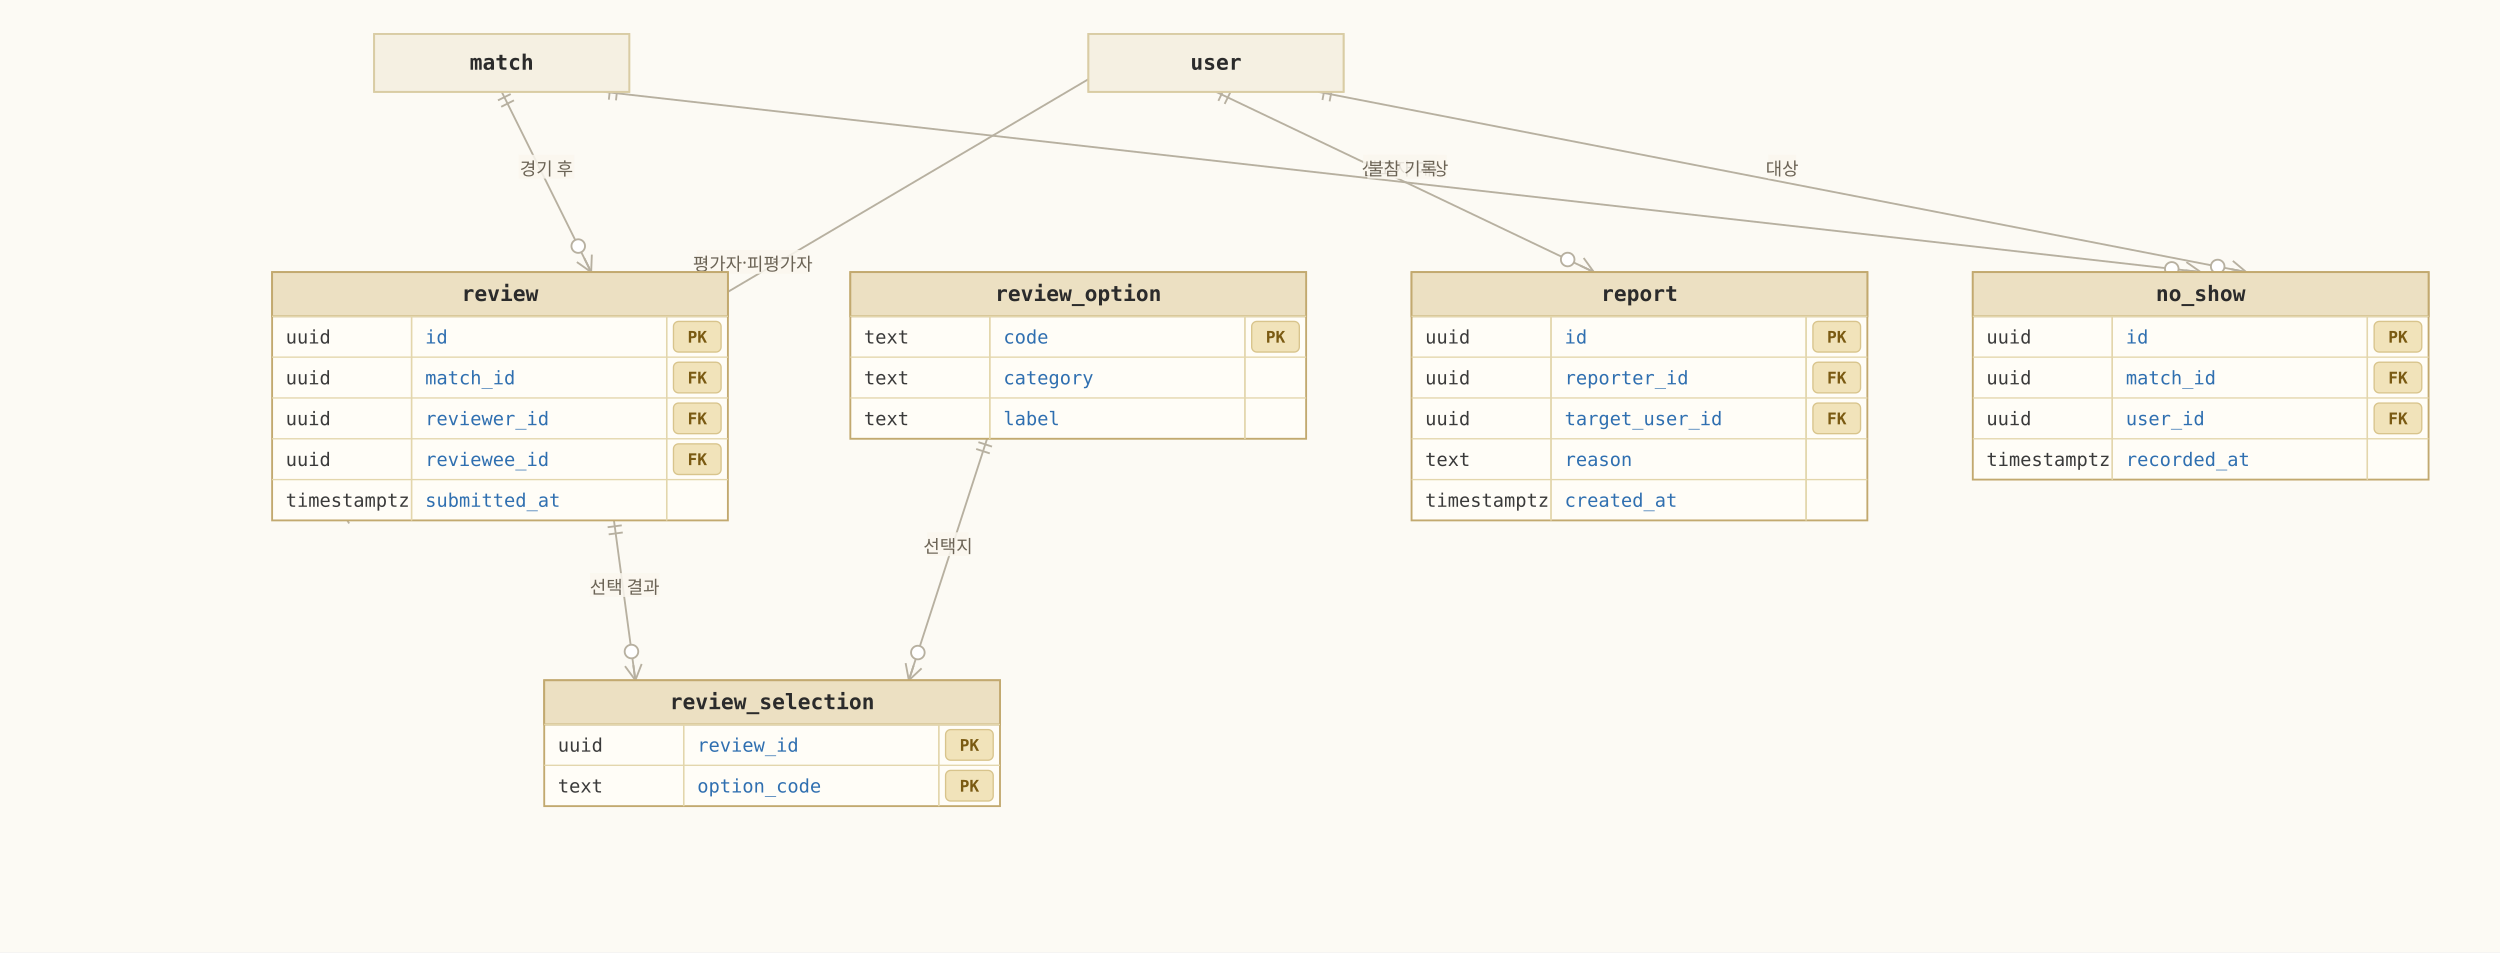
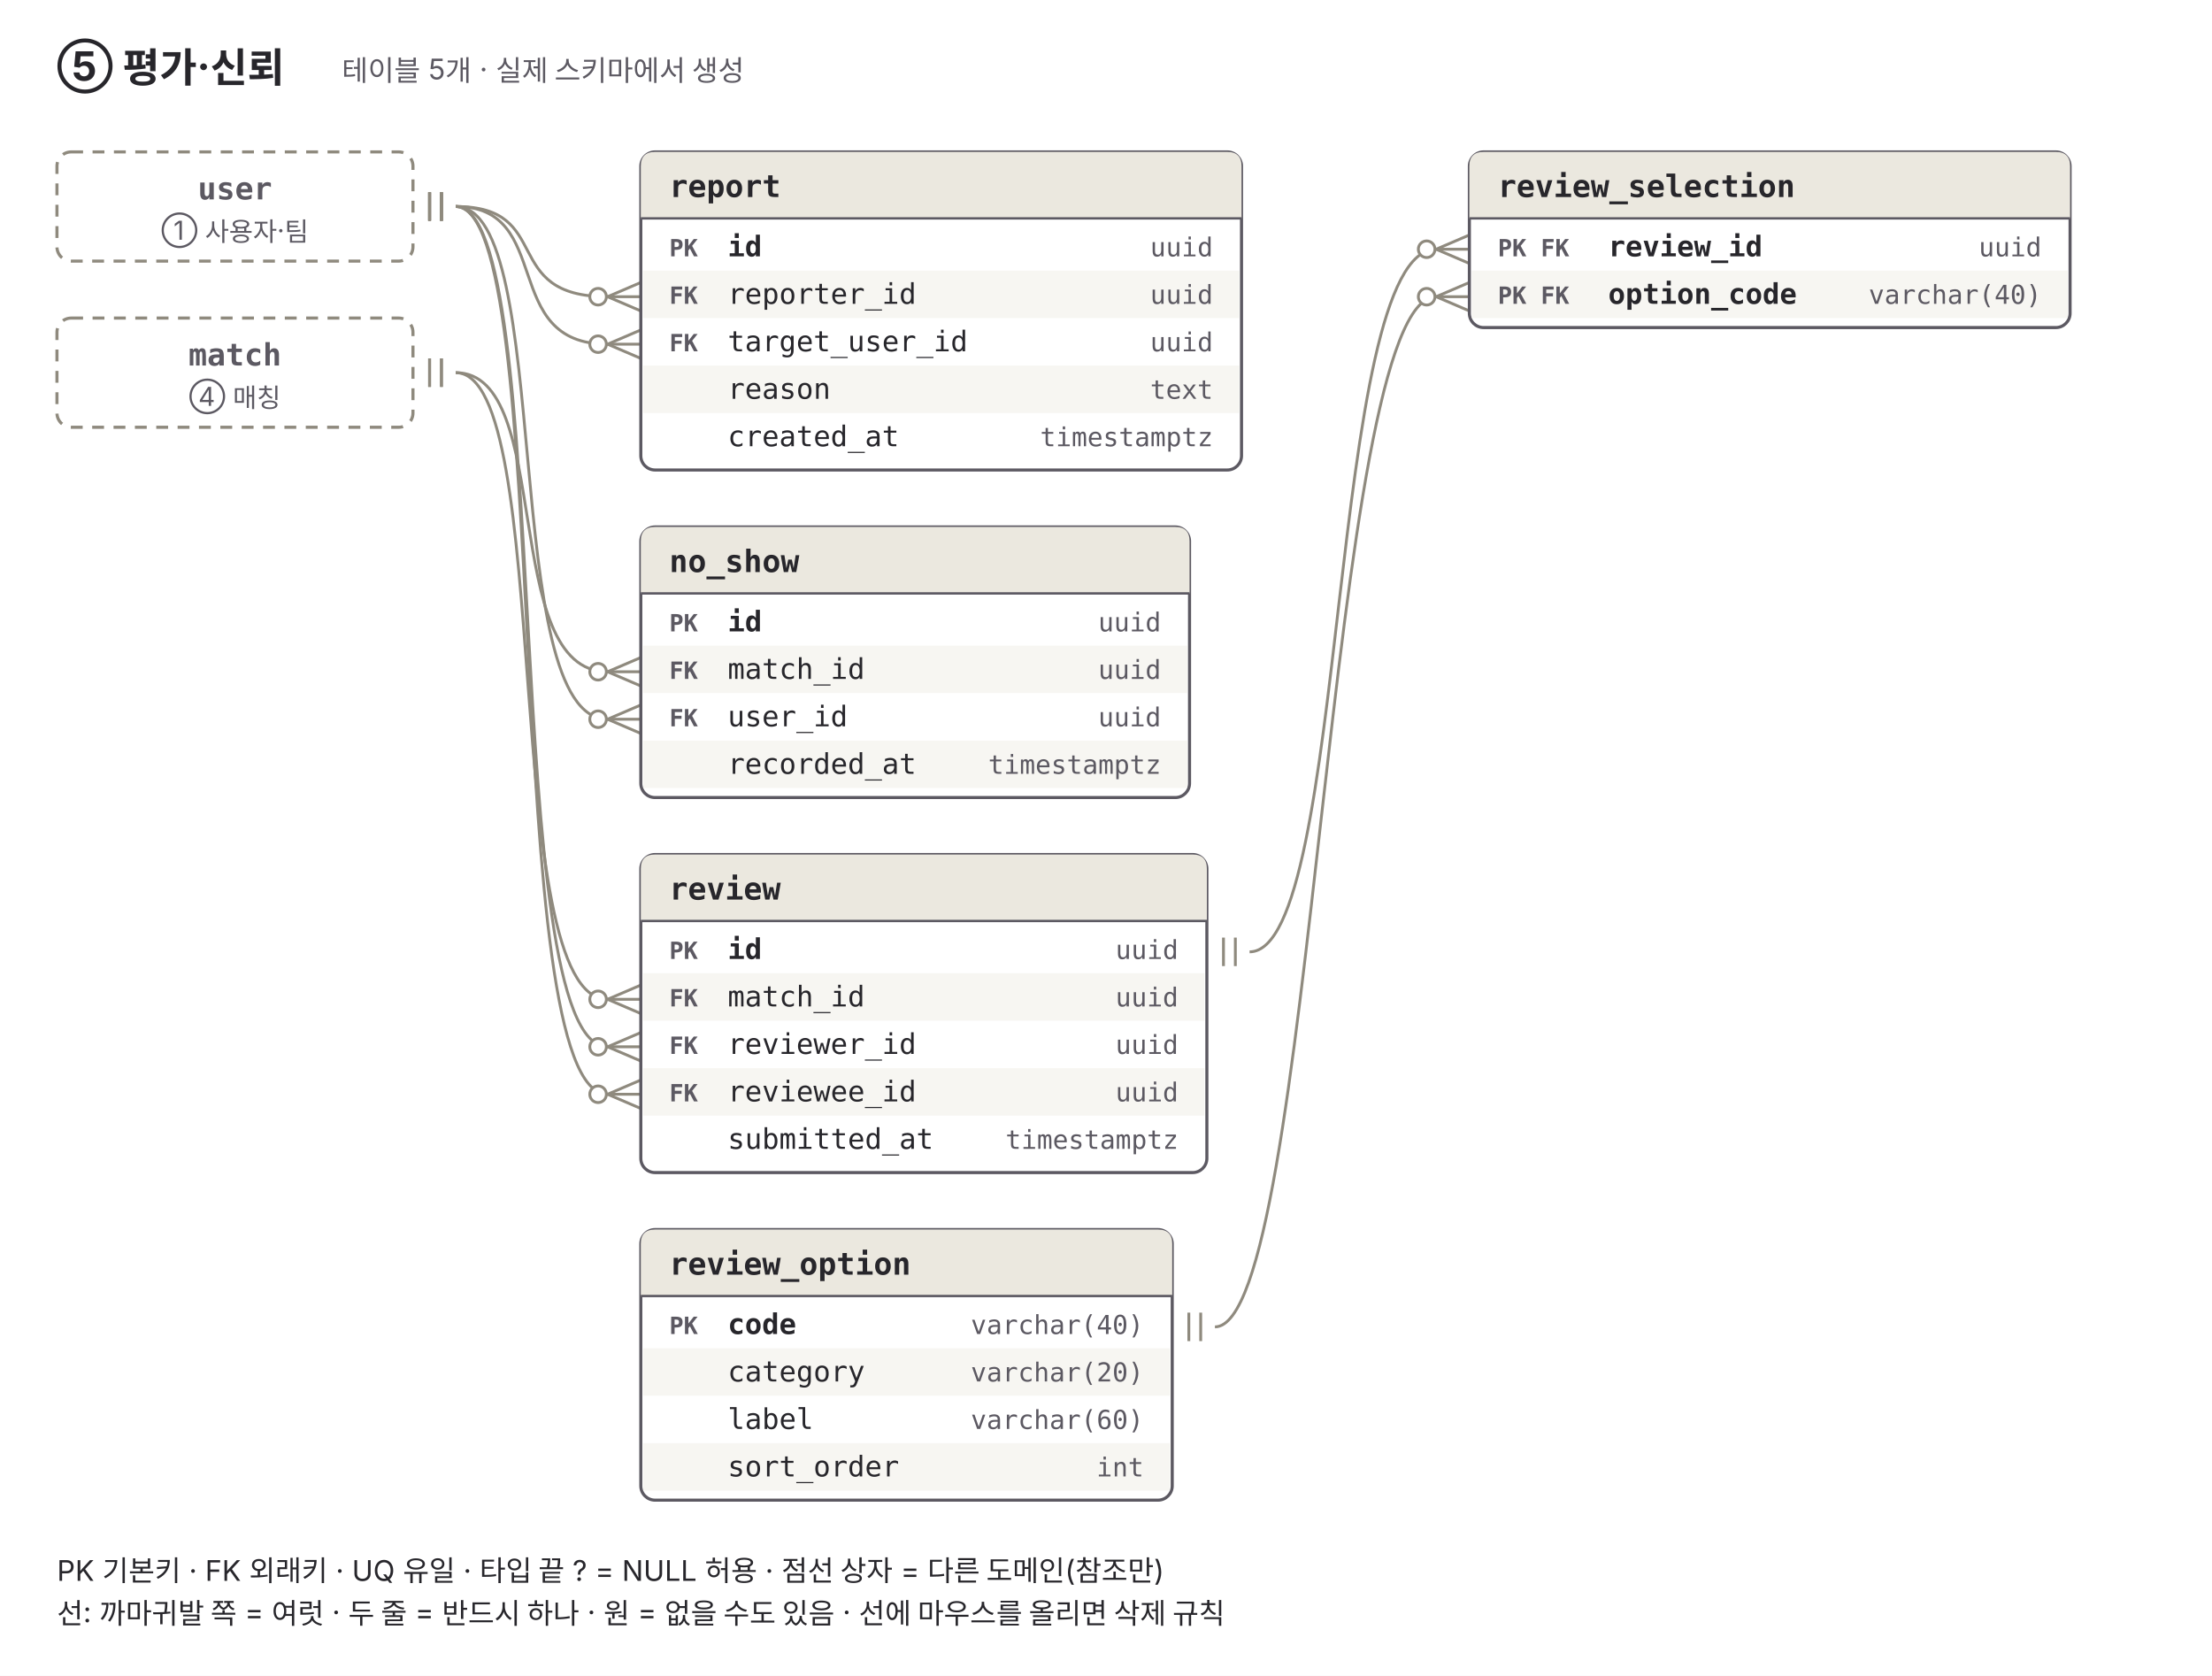
- <svg xmlns="http://www.w3.org/2000/svg" viewBox="0 0 1470 560" width="1470" height="560" font-family="'Malgun Gothic','Apple SD Gothic Neo','Noto Sans KR','Pretendard',sans-serif">
-   <rect x="0" y="0" width="1470" height="560" fill="#fcfaf4" />
-   <path d="M 295.0 54.0 Q 321.3 107.0 347.6 160.0" fill="none" stroke="#b7b0a0" stroke-width="1.1" />
-   <line x1="347.6" y1="160.0" x2="348.0" y2="149.7" stroke="#b7b0a0" stroke-width="1.1" />
-   <line x1="347.6" y1="160.0" x2="343.6" y2="151.9" stroke="#b7b0a0" stroke-width="1.1" />
-   <line x1="347.6" y1="160.0" x2="339.2" y2="154.1" stroke="#b7b0a0" stroke-width="1.1" />
-   <circle cx="340.0" cy="144.7" r="4" fill="white" stroke="#b7b0a0" stroke-width="1.1" />
-   <line x1="300.3" y1="55.3" x2="292.8" y2="59.0" stroke="#b7b0a0" stroke-width="1.1" />
-   <line x1="302.2" y1="59.0" x2="294.7" y2="62.8" stroke="#b7b0a0" stroke-width="1.1" />
-   <rect x="304.9" y="91.0" width="32.8" height="14" fill="#faf7ee" opacity="0.85" />
-   <text x="321.3" y="103.0" text-anchor="middle" font-family="'Malgun Gothic','Apple SD Gothic Neo','Noto Sans KR','Pretendard',sans-serif" font-size="10.5" fill="#6b6355">경기 후</text>
-   <path d="M 200.2 306.0 Q 442.6 163.0 685.0 20.0" fill="none" stroke="#b7b0a0" stroke-width="1.1" />
-   <line x1="685.0" y1="20.0" x2="674.7" y2="20.3" stroke="#b7b0a0" stroke-width="1.1" />
-   <line x1="685.0" y1="20.0" x2="677.2" y2="24.6" stroke="#b7b0a0" stroke-width="1.1" />
-   <line x1="685.0" y1="20.0" x2="679.8" y2="28.8" stroke="#b7b0a0" stroke-width="1.1" />
-   <circle cx="670.3" cy="28.7" r="4" fill="white" stroke="#b7b0a0" stroke-width="1.1" />
-   <line x1="201.1" y1="300.6" x2="205.3" y2="307.8" stroke="#b7b0a0" stroke-width="1.1" />
-   <line x1="204.7" y1="298.5" x2="209.0" y2="305.7" stroke="#b7b0a0" stroke-width="1.1" />
-   <rect x="409.8" y="147.0" width="65.6" height="14" fill="#faf7ee" opacity="0.85" />
-   <text x="442.6" y="159.0" text-anchor="middle" font-family="'Malgun Gothic','Apple SD Gothic Neo','Noto Sans KR','Pretendard',sans-serif" font-size="10.5" fill="#6b6355">평가자·피평가자</text>
-   <path d="M 361.0 306.0 Q 367.3 353.0 373.6 400.0" fill="none" stroke="#b7b0a0" stroke-width="1.1" />
-   <line x1="373.6" y1="400.0" x2="377.3" y2="390.4" stroke="#b7b0a0" stroke-width="1.1" />
-   <line x1="373.6" y1="400.0" x2="372.4" y2="391.1" stroke="#b7b0a0" stroke-width="1.1" />
-   <line x1="373.6" y1="400.0" x2="367.5" y2="391.7" stroke="#b7b0a0" stroke-width="1.1" />
-   <circle cx="371.3" cy="383.1" r="4" fill="white" stroke="#b7b0a0" stroke-width="1.1" />
-   <line x1="365.6" y1="308.9" x2="357.3" y2="310.0" stroke="#b7b0a0" stroke-width="1.1" />
-   <line x1="366.2" y1="313.1" x2="357.9" y2="314.2" stroke="#b7b0a0" stroke-width="1.1" />
-   <rect x="346.8" y="337.0" width="41.0" height="14" fill="#faf7ee" opacity="0.85" />
-   <text x="367.3" y="349.0" text-anchor="middle" font-family="'Malgun Gothic','Apple SD Gothic Neo','Noto Sans KR','Pretendard',sans-serif" font-size="10.5" fill="#6b6355">선택 결과</text>
-   <path d="M 580.4 258.0 Q 557.4 329.0 534.4 400.0" fill="none" stroke="#b7b0a0" stroke-width="1.1" />
-   <line x1="534.4" y1="400.0" x2="541.9" y2="393.0" stroke="#b7b0a0" stroke-width="1.1" />
-   <line x1="534.4" y1="400.0" x2="537.2" y2="391.4" stroke="#b7b0a0" stroke-width="1.1" />
-   <line x1="534.4" y1="400.0" x2="532.5" y2="389.9" stroke="#b7b0a0" stroke-width="1.1" />
-   <circle cx="539.7" cy="383.7" r="4" fill="white" stroke="#b7b0a0" stroke-width="1.1" />
-   <line x1="583.3" y1="262.6" x2="575.3" y2="260.0" stroke="#b7b0a0" stroke-width="1.1" />
-   <line x1="582.0" y1="266.6" x2="574.0" y2="264.0" stroke="#b7b0a0" stroke-width="1.1" />
-   <rect x="545.1" y="313.0" width="24.6" height="14" fill="#faf7ee" opacity="0.85" />
-   <text x="557.4" y="325.0" text-anchor="middle" font-family="'Malgun Gothic','Apple SD Gothic Neo','Noto Sans KR','Pretendard',sans-serif" font-size="10.5" fill="#6b6355">선택지</text>
-   <path d="M 715.0 54.0 Q 826.1 107.0 937.2 160.0" fill="none" stroke="#b7b0a0" stroke-width="1.1" />
-   <line x1="937.2" y1="160.0" x2="931.2" y2="151.7" stroke="#b7b0a0" stroke-width="1.1" />
-   <line x1="937.2" y1="160.0" x2="929.1" y2="156.1" stroke="#b7b0a0" stroke-width="1.1" />
-   <line x1="937.2" y1="160.0" x2="926.9" y2="160.6" stroke="#b7b0a0" stroke-width="1.1" />
-   <circle cx="921.8" cy="152.6" r="4" fill="white" stroke="#b7b0a0" stroke-width="1.1" />
-   <line x1="720.0" y1="51.7" x2="716.4" y2="59.3" stroke="#b7b0a0" stroke-width="1.1" />
-   <line x1="723.8" y1="53.5" x2="720.1" y2="61.1" stroke="#b7b0a0" stroke-width="1.1" />
-   <rect x="801.5" y="91.0" width="49.2" height="14" fill="#faf7ee" opacity="0.85" />
-   <text x="826.1" y="103.0" text-anchor="middle" font-family="'Malgun Gothic','Apple SD Gothic Neo','Noto Sans KR','Pretendard',sans-serif" font-size="10.5" fill="#6b6355">신고자·대상</text>
-   <path d="M 355.0 54.0 Q 824.5 107.0 1294.0 160.0" fill="none" stroke="#b7b0a0" stroke-width="1.1" />
-   <line x1="1294.0" y1="160.0" x2="1285.6" y2="154.1" stroke="#b7b0a0" stroke-width="1.1" />
-   <line x1="1294.0" y1="160.0" x2="1285.1" y2="159.0" stroke="#b7b0a0" stroke-width="1.1" />
-   <line x1="1294.0" y1="160.0" x2="1284.5" y2="163.9" stroke="#b7b0a0" stroke-width="1.1" />
-   <circle cx="1277.0" cy="158.1" r="4" fill="white" stroke="#b7b0a0" stroke-width="1.1" />
-   <line x1="358.9" y1="50.2" x2="358.0" y2="58.6" stroke="#b7b0a0" stroke-width="1.1" />
-   <line x1="363.1" y1="50.7" x2="362.2" y2="59.0" stroke="#b7b0a0" stroke-width="1.1" />
-   <rect x="804.0" y="91.0" width="41.0" height="14" fill="#faf7ee" opacity="0.85" />
-   <text x="824.5" y="103.0" text-anchor="middle" font-family="'Malgun Gothic','Apple SD Gothic Neo','Noto Sans KR','Pretendard',sans-serif" font-size="10.5" fill="#6b6355">불참 기록</text>
-   <path d="M 775.0 54.0 Q 1047.9 107.0 1320.8 160.0" fill="none" stroke="#b7b0a0" stroke-width="1.1" />
-   <line x1="1320.8" y1="160.0" x2="1312.9" y2="153.4" stroke="#b7b0a0" stroke-width="1.1" />
-   <line x1="1320.8" y1="160.0" x2="1312.0" y2="158.3" stroke="#b7b0a0" stroke-width="1.1" />
-   <line x1="1320.8" y1="160.0" x2="1311.0" y2="163.1" stroke="#b7b0a0" stroke-width="1.1" />
-   <circle cx="1304.0" cy="156.7" r="4" fill="white" stroke="#b7b0a0" stroke-width="1.1" />
-   <line x1="779.2" y1="50.5" x2="777.6" y2="58.8" stroke="#b7b0a0" stroke-width="1.1" />
-   <line x1="783.4" y1="51.3" x2="781.8" y2="59.6" stroke="#b7b0a0" stroke-width="1.1" />
-   <rect x="1039.7" y="91.0" width="16.4" height="14" fill="#faf7ee" opacity="0.85" />
-   <text x="1047.9" y="103.0" text-anchor="middle" font-family="'Malgun Gothic','Apple SD Gothic Neo','Noto Sans KR','Pretendard',sans-serif" font-size="10.5" fill="#6b6355">대상</text>
+ <svg xmlns="http://www.w3.org/2000/svg" viewBox="0 0 932 706" width="932" height="706" role="img" aria-label="⑤ 평가·신뢰 도메인 ERD — 테이블 5개">
+   <rect x="0" y="0" width="932" height="706" fill="#ffffff" />
+   <text x="24" y="34" font-family="-apple-system,BlinkMacSystemFont,'Segoe UI','Apple SD Gothic Neo','Malgun Gothic','Noto Sans KR',sans-serif" font-size="17" font-weight="700" fill="#27262b">⑤ 평가·신뢰</text>
+   <text x="144" y="34" font-family="-apple-system,BlinkMacSystemFont,'Segoe UI','Apple SD Gothic Neo','Malgun Gothic','Noto Sans KR',sans-serif" font-size="12" fill="#5c5962">테이블 5개 · 실제 스키마에서 생성</text>
  <g>
-     <rect x="220" y="20" width="150" height="34" fill="#f5f0e2" stroke="#d9cca4" stroke-width="1.1" />
-     <rect x="220" y="20" width="150" height="34" fill="#f5f0e2" stroke="#d9cca4" stroke-width="1.1" />
-     <text x="295.0" y="41.0" text-anchor="middle" font-family="'SFMono-Regular',Consolas,monospace" font-size="12.5" font-weight="700" fill="#2b2b2b">match</text>
+     <path d="M256.0,303.0 C210.0,303.0 234.0,87.0 192.0,87.0" fill="none" stroke="transparent" stroke-width="10" />
+     <path d="M256.0,303.0 C210.0,303.0 234.0,87.0 192.0,87.0" fill="none" stroke="#8f8a7e" stroke-width="1.2" />
+     <line x1="256.0" y1="303.0" x2="270.0" y2="297.0" stroke="#8f8a7e" stroke-width="1.2" />
+     <line x1="256.0" y1="303.0" x2="270.0" y2="303.0" stroke="#8f8a7e" stroke-width="1.2" />
+     <line x1="256.0" y1="303.0" x2="270.0" y2="309.0" stroke="#8f8a7e" stroke-width="1.2" />
+     <circle cx="252.0" cy="303.0" r="3.5" fill="#ffffff" stroke="#8f8a7e" stroke-width="1.2" />
+     <line x1="181.0" y1="81.0" x2="181.0" y2="93.0" stroke="#8f8a7e" stroke-width="1.2" />
+     <line x1="186.0" y1="81.0" x2="186.0" y2="93.0" stroke="#8f8a7e" stroke-width="1.2" />
  </g>
  <g>
-     <rect x="640" y="20" width="150" height="34" fill="#f5f0e2" stroke="#d9cca4" stroke-width="1.1" />
-     <rect x="640" y="20" width="150" height="34" fill="#f5f0e2" stroke="#d9cca4" stroke-width="1.1" />
-     <text x="715.0" y="41.0" text-anchor="middle" font-family="'SFMono-Regular',Consolas,monospace" font-size="12.5" font-weight="700" fill="#2b2b2b">user</text>
+     <path d="M256.0,283.0 C210.0,283.0 234.0,157.0 192.0,157.0" fill="none" stroke="transparent" stroke-width="10" />
+     <path d="M256.0,283.0 C210.0,283.0 234.0,157.0 192.0,157.0" fill="none" stroke="#8f8a7e" stroke-width="1.2" />
+     <line x1="256.0" y1="283.0" x2="270.0" y2="277.0" stroke="#8f8a7e" stroke-width="1.2" />
+     <line x1="256.0" y1="283.0" x2="270.0" y2="283.0" stroke="#8f8a7e" stroke-width="1.2" />
+     <line x1="256.0" y1="283.0" x2="270.0" y2="289.0" stroke="#8f8a7e" stroke-width="1.2" />
+     <circle cx="252.0" cy="283.0" r="3.5" fill="#ffffff" stroke="#8f8a7e" stroke-width="1.2" />
+     <line x1="181.0" y1="151.0" x2="181.0" y2="163.0" stroke="#8f8a7e" stroke-width="1.2" />
+     <line x1="186.0" y1="151.0" x2="186.0" y2="163.0" stroke="#8f8a7e" stroke-width="1.2" />
  </g>
  <g>
-     <rect x="160" y="160" width="268" height="146" fill="#fffdf7" stroke="#c2a96f" stroke-width="1.1" />
-     <rect x="160" y="160" width="268" height="26" fill="#ece0c2" stroke="#c2a96f" stroke-width="1.1" />
-     <text x="294.0" y="177.0" text-anchor="middle" font-family="'SFMono-Regular',Consolas,monospace" font-size="12.5" font-weight="700" fill="#2b2b2b">review</text>
-     <line x1="160" y1="186" x2="428" y2="186" stroke="#e3d6ac" stroke-width="0.8" />
-     <line x1="242" y1="186" x2="242" y2="210" stroke="#e3d6ac" stroke-width="0.8" />
-     <line x1="392" y1="186" x2="392" y2="210" stroke="#e3d6ac" stroke-width="0.8" />
-     <text x="168" y="202.0" font-family="'SFMono-Regular',Consolas,monospace" font-size="11" fill="#3a3a3a">uuid</text>
-     <text x="250" y="202.0" font-family="'SFMono-Regular',Consolas,monospace" font-size="11" fill="#2f6fb0">id</text>
-     <rect x="396" y="189" width="28" height="18" rx="3" fill="#f1e3ba" stroke="#d8c48c" stroke-width="0.8" />
-     <text x="410.0" y="201.5" text-anchor="middle" font-family="'SFMono-Regular',Consolas,monospace" font-size="9.5" font-weight="700" fill="#7a5a12">PK</text>
-     <line x1="160" y1="210" x2="428" y2="210" stroke="#e3d6ac" stroke-width="0.8" />
-     <line x1="242" y1="210" x2="242" y2="234" stroke="#e3d6ac" stroke-width="0.8" />
-     <line x1="392" y1="210" x2="392" y2="234" stroke="#e3d6ac" stroke-width="0.8" />
-     <text x="168" y="226.0" font-family="'SFMono-Regular',Consolas,monospace" font-size="11" fill="#3a3a3a">uuid</text>
-     <text x="250" y="226.0" font-family="'SFMono-Regular',Consolas,monospace" font-size="11" fill="#2f6fb0">match_id</text>
-     <rect x="396" y="213" width="28" height="18" rx="3" fill="#f1e3ba" stroke="#d8c48c" stroke-width="0.8" />
-     <text x="410.0" y="225.5" text-anchor="middle" font-family="'SFMono-Regular',Consolas,monospace" font-size="9.5" font-weight="700" fill="#7a5a12">FK</text>
-     <line x1="160" y1="234" x2="428" y2="234" stroke="#e3d6ac" stroke-width="0.8" />
-     <line x1="242" y1="234" x2="242" y2="258" stroke="#e3d6ac" stroke-width="0.8" />
-     <line x1="392" y1="234" x2="392" y2="258" stroke="#e3d6ac" stroke-width="0.8" />
-     <text x="168" y="250.0" font-family="'SFMono-Regular',Consolas,monospace" font-size="11" fill="#3a3a3a">uuid</text>
-     <text x="250" y="250.0" font-family="'SFMono-Regular',Consolas,monospace" font-size="11" fill="#2f6fb0">reviewer_id</text>
-     <rect x="396" y="237" width="28" height="18" rx="3" fill="#f1e3ba" stroke="#d8c48c" stroke-width="0.8" />
-     <text x="410.0" y="249.5" text-anchor="middle" font-family="'SFMono-Regular',Consolas,monospace" font-size="9.5" font-weight="700" fill="#7a5a12">FK</text>
-     <line x1="160" y1="258" x2="428" y2="258" stroke="#e3d6ac" stroke-width="0.8" />
-     <line x1="242" y1="258" x2="242" y2="282" stroke="#e3d6ac" stroke-width="0.8" />
-     <line x1="392" y1="258" x2="392" y2="282" stroke="#e3d6ac" stroke-width="0.8" />
-     <text x="168" y="274.0" font-family="'SFMono-Regular',Consolas,monospace" font-size="11" fill="#3a3a3a">uuid</text>
-     <text x="250" y="274.0" font-family="'SFMono-Regular',Consolas,monospace" font-size="11" fill="#2f6fb0">reviewee_id</text>
-     <rect x="396" y="261" width="28" height="18" rx="3" fill="#f1e3ba" stroke="#d8c48c" stroke-width="0.8" />
-     <text x="410.0" y="273.5" text-anchor="middle" font-family="'SFMono-Regular',Consolas,monospace" font-size="9.5" font-weight="700" fill="#7a5a12">FK</text>
-     <line x1="160" y1="282" x2="428" y2="282" stroke="#e3d6ac" stroke-width="0.8" />
-     <line x1="242" y1="282" x2="242" y2="306" stroke="#e3d6ac" stroke-width="0.8" />
-     <line x1="392" y1="282" x2="392" y2="306" stroke="#e3d6ac" stroke-width="0.8" />
-     <text x="168" y="298.0" font-family="'SFMono-Regular',Consolas,monospace" font-size="11" fill="#3a3a3a">timestamptz</text>
-     <text x="250" y="298.0" font-family="'SFMono-Regular',Consolas,monospace" font-size="11" fill="#2f6fb0">submitted_at</text>
-     <line x1="242" y1="186" x2="242" y2="306" stroke="#e3d6ac" stroke-width="0.8" />
-     <line x1="392" y1="186" x2="392" y2="306" stroke="#e3d6ac" stroke-width="0.8" />
+     <path d="M256.0,145.0 C210.0,145.0 234.0,87.0 192.0,87.0" fill="none" stroke="transparent" stroke-width="10" />
+     <path d="M256.0,145.0 C210.0,145.0 234.0,87.0 192.0,87.0" fill="none" stroke="#8f8a7e" stroke-width="1.2" />
+     <line x1="256.0" y1="145.0" x2="270.0" y2="139.0" stroke="#8f8a7e" stroke-width="1.2" />
+     <line x1="256.0" y1="145.0" x2="270.0" y2="145.0" stroke="#8f8a7e" stroke-width="1.2" />
+     <line x1="256.0" y1="145.0" x2="270.0" y2="151.0" stroke="#8f8a7e" stroke-width="1.2" />
+     <circle cx="252.0" cy="145.0" r="3.5" fill="#ffffff" stroke="#8f8a7e" stroke-width="1.2" />
+     <line x1="181.0" y1="81.0" x2="181.0" y2="93.0" stroke="#8f8a7e" stroke-width="1.2" />
+     <line x1="186.0" y1="81.0" x2="186.0" y2="93.0" stroke="#8f8a7e" stroke-width="1.2" />
  </g>
  <g>
-     <rect x="500" y="160" width="268" height="98" fill="#fffdf7" stroke="#c2a96f" stroke-width="1.1" />
-     <rect x="500" y="160" width="268" height="26" fill="#ece0c2" stroke="#c2a96f" stroke-width="1.1" />
-     <text x="634.0" y="177.0" text-anchor="middle" font-family="'SFMono-Regular',Consolas,monospace" font-size="12.5" font-weight="700" fill="#2b2b2b">review_option</text>
-     <line x1="500" y1="186" x2="768" y2="186" stroke="#e3d6ac" stroke-width="0.8" />
-     <line x1="582" y1="186" x2="582" y2="210" stroke="#e3d6ac" stroke-width="0.8" />
-     <line x1="732" y1="186" x2="732" y2="210" stroke="#e3d6ac" stroke-width="0.8" />
-     <text x="508" y="202.0" font-family="'SFMono-Regular',Consolas,monospace" font-size="11" fill="#3a3a3a">text</text>
-     <text x="590" y="202.0" font-family="'SFMono-Regular',Consolas,monospace" font-size="11" fill="#2f6fb0">code</text>
-     <rect x="736" y="189" width="28" height="18" rx="3" fill="#f1e3ba" stroke="#d8c48c" stroke-width="0.8" />
-     <text x="750.0" y="201.5" text-anchor="middle" font-family="'SFMono-Regular',Consolas,monospace" font-size="9.5" font-weight="700" fill="#7a5a12">PK</text>
-     <line x1="500" y1="210" x2="768" y2="210" stroke="#e3d6ac" stroke-width="0.8" />
-     <line x1="582" y1="210" x2="582" y2="234" stroke="#e3d6ac" stroke-width="0.8" />
-     <line x1="732" y1="210" x2="732" y2="234" stroke="#e3d6ac" stroke-width="0.8" />
-     <text x="508" y="226.0" font-family="'SFMono-Regular',Consolas,monospace" font-size="11" fill="#3a3a3a">text</text>
-     <text x="590" y="226.0" font-family="'SFMono-Regular',Consolas,monospace" font-size="11" fill="#2f6fb0">category</text>
-     <line x1="500" y1="234" x2="768" y2="234" stroke="#e3d6ac" stroke-width="0.8" />
-     <line x1="582" y1="234" x2="582" y2="258" stroke="#e3d6ac" stroke-width="0.8" />
-     <line x1="732" y1="234" x2="732" y2="258" stroke="#e3d6ac" stroke-width="0.8" />
-     <text x="508" y="250.0" font-family="'SFMono-Regular',Consolas,monospace" font-size="11" fill="#3a3a3a">text</text>
-     <text x="590" y="250.0" font-family="'SFMono-Regular',Consolas,monospace" font-size="11" fill="#2f6fb0">label</text>
-     <line x1="582" y1="186" x2="582" y2="258" stroke="#e3d6ac" stroke-width="0.8" />
-     <line x1="732" y1="186" x2="732" y2="258" stroke="#e3d6ac" stroke-width="0.8" />
+     <path d="M256.0,125.0 C210.0,125.0 234.0,87.0 192.0,87.0" fill="none" stroke="transparent" stroke-width="10" />
+     <path d="M256.0,125.0 C210.0,125.0 234.0,87.0 192.0,87.0" fill="none" stroke="#8f8a7e" stroke-width="1.2" />
+     <line x1="256.0" y1="125.0" x2="270.0" y2="119.0" stroke="#8f8a7e" stroke-width="1.2" />
+     <line x1="256.0" y1="125.0" x2="270.0" y2="125.0" stroke="#8f8a7e" stroke-width="1.2" />
+     <line x1="256.0" y1="125.0" x2="270.0" y2="131.0" stroke="#8f8a7e" stroke-width="1.2" />
+     <circle cx="252.0" cy="125.0" r="3.5" fill="#ffffff" stroke="#8f8a7e" stroke-width="1.2" />
+     <line x1="181.0" y1="81.0" x2="181.0" y2="93.0" stroke="#8f8a7e" stroke-width="1.2" />
+     <line x1="186.0" y1="81.0" x2="186.0" y2="93.0" stroke="#8f8a7e" stroke-width="1.2" />
  </g>
  <g>
-     <rect x="830" y="160" width="268" height="146" fill="#fffdf7" stroke="#c2a96f" stroke-width="1.1" />
-     <rect x="830" y="160" width="268" height="26" fill="#ece0c2" stroke="#c2a96f" stroke-width="1.1" />
-     <text x="964.0" y="177.0" text-anchor="middle" font-family="'SFMono-Regular',Consolas,monospace" font-size="12.5" font-weight="700" fill="#2b2b2b">report</text>
-     <line x1="830" y1="186" x2="1098" y2="186" stroke="#e3d6ac" stroke-width="0.8" />
-     <line x1="912" y1="186" x2="912" y2="210" stroke="#e3d6ac" stroke-width="0.8" />
-     <line x1="1062" y1="186" x2="1062" y2="210" stroke="#e3d6ac" stroke-width="0.8" />
-     <text x="838" y="202.0" font-family="'SFMono-Regular',Consolas,monospace" font-size="11" fill="#3a3a3a">uuid</text>
-     <text x="920" y="202.0" font-family="'SFMono-Regular',Consolas,monospace" font-size="11" fill="#2f6fb0">id</text>
-     <rect x="1066" y="189" width="28" height="18" rx="3" fill="#f1e3ba" stroke="#d8c48c" stroke-width="0.8" />
-     <text x="1080.0" y="201.5" text-anchor="middle" font-family="'SFMono-Regular',Consolas,monospace" font-size="9.5" font-weight="700" fill="#7a5a12">PK</text>
-     <line x1="830" y1="210" x2="1098" y2="210" stroke="#e3d6ac" stroke-width="0.8" />
-     <line x1="912" y1="210" x2="912" y2="234" stroke="#e3d6ac" stroke-width="0.8" />
-     <line x1="1062" y1="210" x2="1062" y2="234" stroke="#e3d6ac" stroke-width="0.8" />
-     <text x="838" y="226.0" font-family="'SFMono-Regular',Consolas,monospace" font-size="11" fill="#3a3a3a">uuid</text>
-     <text x="920" y="226.0" font-family="'SFMono-Regular',Consolas,monospace" font-size="11" fill="#2f6fb0">reporter_id</text>
-     <rect x="1066" y="213" width="28" height="18" rx="3" fill="#f1e3ba" stroke="#d8c48c" stroke-width="0.8" />
-     <text x="1080.0" y="225.5" text-anchor="middle" font-family="'SFMono-Regular',Consolas,monospace" font-size="9.5" font-weight="700" fill="#7a5a12">FK</text>
-     <line x1="830" y1="234" x2="1098" y2="234" stroke="#e3d6ac" stroke-width="0.8" />
-     <line x1="912" y1="234" x2="912" y2="258" stroke="#e3d6ac" stroke-width="0.8" />
-     <line x1="1062" y1="234" x2="1062" y2="258" stroke="#e3d6ac" stroke-width="0.8" />
-     <text x="838" y="250.0" font-family="'SFMono-Regular',Consolas,monospace" font-size="11" fill="#3a3a3a">uuid</text>
-     <text x="920" y="250.0" font-family="'SFMono-Regular',Consolas,monospace" font-size="11" fill="#2f6fb0">target_user_id</text>
-     <rect x="1066" y="237" width="28" height="18" rx="3" fill="#f1e3ba" stroke="#d8c48c" stroke-width="0.8" />
-     <text x="1080.0" y="249.5" text-anchor="middle" font-family="'SFMono-Regular',Consolas,monospace" font-size="9.5" font-weight="700" fill="#7a5a12">FK</text>
-     <line x1="830" y1="258" x2="1098" y2="258" stroke="#e3d6ac" stroke-width="0.8" />
-     <line x1="912" y1="258" x2="912" y2="282" stroke="#e3d6ac" stroke-width="0.8" />
-     <line x1="1062" y1="258" x2="1062" y2="282" stroke="#e3d6ac" stroke-width="0.8" />
-     <text x="838" y="274.0" font-family="'SFMono-Regular',Consolas,monospace" font-size="11" fill="#3a3a3a">text</text>
-     <text x="920" y="274.0" font-family="'SFMono-Regular',Consolas,monospace" font-size="11" fill="#2f6fb0">reason</text>
-     <line x1="830" y1="282" x2="1098" y2="282" stroke="#e3d6ac" stroke-width="0.8" />
-     <line x1="912" y1="282" x2="912" y2="306" stroke="#e3d6ac" stroke-width="0.8" />
-     <line x1="1062" y1="282" x2="1062" y2="306" stroke="#e3d6ac" stroke-width="0.8" />
-     <text x="838" y="298.0" font-family="'SFMono-Regular',Consolas,monospace" font-size="11" fill="#3a3a3a">timestamptz</text>
-     <text x="920" y="298.0" font-family="'SFMono-Regular',Consolas,monospace" font-size="11" fill="#2f6fb0">created_at</text>
-     <line x1="912" y1="186" x2="912" y2="306" stroke="#e3d6ac" stroke-width="0.8" />
-     <line x1="1062" y1="186" x2="1062" y2="306" stroke="#e3d6ac" stroke-width="0.8" />
+     <path d="M256.0,461.0 C210.0,461.0 234.0,87.0 192.0,87.0" fill="none" stroke="transparent" stroke-width="10" />
+     <path d="M256.0,461.0 C210.0,461.0 234.0,87.0 192.0,87.0" fill="none" stroke="#8f8a7e" stroke-width="1.2" />
+     <line x1="256.0" y1="461.0" x2="270.0" y2="455.0" stroke="#8f8a7e" stroke-width="1.2" />
+     <line x1="256.0" y1="461.0" x2="270.0" y2="461.0" stroke="#8f8a7e" stroke-width="1.2" />
+     <line x1="256.0" y1="461.0" x2="270.0" y2="467.0" stroke="#8f8a7e" stroke-width="1.2" />
+     <circle cx="252.0" cy="461.0" r="3.5" fill="#ffffff" stroke="#8f8a7e" stroke-width="1.2" />
+     <line x1="181.0" y1="81.0" x2="181.0" y2="93.0" stroke="#8f8a7e" stroke-width="1.2" />
+     <line x1="186.0" y1="81.0" x2="186.0" y2="93.0" stroke="#8f8a7e" stroke-width="1.2" />
  </g>
  <g>
-     <rect x="1160" y="160" width="268" height="122" fill="#fffdf7" stroke="#c2a96f" stroke-width="1.1" />
-     <rect x="1160" y="160" width="268" height="26" fill="#ece0c2" stroke="#c2a96f" stroke-width="1.1" />
-     <text x="1294.0" y="177.0" text-anchor="middle" font-family="'SFMono-Regular',Consolas,monospace" font-size="12.5" font-weight="700" fill="#2b2b2b">no_show</text>
-     <line x1="1160" y1="186" x2="1428" y2="186" stroke="#e3d6ac" stroke-width="0.8" />
-     <line x1="1242" y1="186" x2="1242" y2="210" stroke="#e3d6ac" stroke-width="0.8" />
-     <line x1="1392" y1="186" x2="1392" y2="210" stroke="#e3d6ac" stroke-width="0.8" />
-     <text x="1168" y="202.0" font-family="'SFMono-Regular',Consolas,monospace" font-size="11" fill="#3a3a3a">uuid</text>
-     <text x="1250" y="202.0" font-family="'SFMono-Regular',Consolas,monospace" font-size="11" fill="#2f6fb0">id</text>
-     <rect x="1396" y="189" width="28" height="18" rx="3" fill="#f1e3ba" stroke="#d8c48c" stroke-width="0.8" />
-     <text x="1410.0" y="201.5" text-anchor="middle" font-family="'SFMono-Regular',Consolas,monospace" font-size="9.5" font-weight="700" fill="#7a5a12">PK</text>
-     <line x1="1160" y1="210" x2="1428" y2="210" stroke="#e3d6ac" stroke-width="0.8" />
-     <line x1="1242" y1="210" x2="1242" y2="234" stroke="#e3d6ac" stroke-width="0.8" />
-     <line x1="1392" y1="210" x2="1392" y2="234" stroke="#e3d6ac" stroke-width="0.8" />
-     <text x="1168" y="226.0" font-family="'SFMono-Regular',Consolas,monospace" font-size="11" fill="#3a3a3a">uuid</text>
-     <text x="1250" y="226.0" font-family="'SFMono-Regular',Consolas,monospace" font-size="11" fill="#2f6fb0">match_id</text>
-     <rect x="1396" y="213" width="28" height="18" rx="3" fill="#f1e3ba" stroke="#d8c48c" stroke-width="0.8" />
-     <text x="1410.0" y="225.5" text-anchor="middle" font-family="'SFMono-Regular',Consolas,monospace" font-size="9.5" font-weight="700" fill="#7a5a12">FK</text>
-     <line x1="1160" y1="234" x2="1428" y2="234" stroke="#e3d6ac" stroke-width="0.8" />
-     <line x1="1242" y1="234" x2="1242" y2="258" stroke="#e3d6ac" stroke-width="0.8" />
-     <line x1="1392" y1="234" x2="1392" y2="258" stroke="#e3d6ac" stroke-width="0.8" />
-     <text x="1168" y="250.0" font-family="'SFMono-Regular',Consolas,monospace" font-size="11" fill="#3a3a3a">uuid</text>
-     <text x="1250" y="250.0" font-family="'SFMono-Regular',Consolas,monospace" font-size="11" fill="#2f6fb0">user_id</text>
-     <rect x="1396" y="237" width="28" height="18" rx="3" fill="#f1e3ba" stroke="#d8c48c" stroke-width="0.8" />
-     <text x="1410.0" y="249.5" text-anchor="middle" font-family="'SFMono-Regular',Consolas,monospace" font-size="9.5" font-weight="700" fill="#7a5a12">FK</text>
-     <line x1="1160" y1="258" x2="1428" y2="258" stroke="#e3d6ac" stroke-width="0.8" />
-     <line x1="1242" y1="258" x2="1242" y2="282" stroke="#e3d6ac" stroke-width="0.8" />
-     <line x1="1392" y1="258" x2="1392" y2="282" stroke="#e3d6ac" stroke-width="0.8" />
-     <text x="1168" y="274.0" font-family="'SFMono-Regular',Consolas,monospace" font-size="11" fill="#3a3a3a">timestamptz</text>
-     <text x="1250" y="274.0" font-family="'SFMono-Regular',Consolas,monospace" font-size="11" fill="#2f6fb0">recorded_at</text>
-     <line x1="1242" y1="186" x2="1242" y2="282" stroke="#e3d6ac" stroke-width="0.8" />
-     <line x1="1392" y1="186" x2="1392" y2="282" stroke="#e3d6ac" stroke-width="0.8" />
+     <path d="M256.0,441.0 C210.0,441.0 234.0,87.0 192.0,87.0" fill="none" stroke="transparent" stroke-width="10" />
+     <path d="M256.0,441.0 C210.0,441.0 234.0,87.0 192.0,87.0" fill="none" stroke="#8f8a7e" stroke-width="1.2" />
+     <line x1="256.0" y1="441.0" x2="270.0" y2="435.0" stroke="#8f8a7e" stroke-width="1.2" />
+     <line x1="256.0" y1="441.0" x2="270.0" y2="441.0" stroke="#8f8a7e" stroke-width="1.2" />
+     <line x1="256.0" y1="441.0" x2="270.0" y2="447.0" stroke="#8f8a7e" stroke-width="1.2" />
+     <circle cx="252.0" cy="441.0" r="3.5" fill="#ffffff" stroke="#8f8a7e" stroke-width="1.2" />
+     <line x1="181.0" y1="81.0" x2="181.0" y2="93.0" stroke="#8f8a7e" stroke-width="1.2" />
+     <line x1="186.0" y1="81.0" x2="186.0" y2="93.0" stroke="#8f8a7e" stroke-width="1.2" />
  </g>
  <g>
-     <rect x="320" y="400" width="268" height="74" fill="#fffdf7" stroke="#c2a96f" stroke-width="1.1" />
-     <rect x="320" y="400" width="268" height="26" fill="#ece0c2" stroke="#c2a96f" stroke-width="1.1" />
-     <text x="454.0" y="417.0" text-anchor="middle" font-family="'SFMono-Regular',Consolas,monospace" font-size="12.5" font-weight="700" fill="#2b2b2b">review_selection</text>
-     <line x1="320" y1="426" x2="588" y2="426" stroke="#e3d6ac" stroke-width="0.8" />
-     <line x1="402" y1="426" x2="402" y2="450" stroke="#e3d6ac" stroke-width="0.8" />
-     <line x1="552" y1="426" x2="552" y2="450" stroke="#e3d6ac" stroke-width="0.8" />
-     <text x="328" y="442.0" font-family="'SFMono-Regular',Consolas,monospace" font-size="11" fill="#3a3a3a">uuid</text>
-     <text x="410" y="442.0" font-family="'SFMono-Regular',Consolas,monospace" font-size="11" fill="#2f6fb0">review_id</text>
-     <rect x="556" y="429" width="28" height="18" rx="3" fill="#f1e3ba" stroke="#d8c48c" stroke-width="0.8" />
-     <text x="570.0" y="441.5" text-anchor="middle" font-family="'SFMono-Regular',Consolas,monospace" font-size="9.5" font-weight="700" fill="#7a5a12">PK</text>
-     <line x1="320" y1="450" x2="588" y2="450" stroke="#e3d6ac" stroke-width="0.8" />
-     <line x1="402" y1="450" x2="402" y2="474" stroke="#e3d6ac" stroke-width="0.8" />
-     <line x1="552" y1="450" x2="552" y2="474" stroke="#e3d6ac" stroke-width="0.8" />
-     <text x="328" y="466.0" font-family="'SFMono-Regular',Consolas,monospace" font-size="11" fill="#3a3a3a">text</text>
-     <text x="410" y="466.0" font-family="'SFMono-Regular',Consolas,monospace" font-size="11" fill="#2f6fb0">option_code</text>
-     <rect x="556" y="453" width="28" height="18" rx="3" fill="#f1e3ba" stroke="#d8c48c" stroke-width="0.8" />
-     <text x="570.0" y="465.5" text-anchor="middle" font-family="'SFMono-Regular',Consolas,monospace" font-size="9.5" font-weight="700" fill="#7a5a12">PK</text>
-     <line x1="402" y1="426" x2="402" y2="474" stroke="#e3d6ac" stroke-width="0.8" />
-     <line x1="552" y1="426" x2="552" y2="474" stroke="#e3d6ac" stroke-width="0.8" />
+     <path d="M256.0,421.0 C210.0,421.0 234.0,157.0 192.0,157.0" fill="none" stroke="transparent" stroke-width="10" />
+     <path d="M256.0,421.0 C210.0,421.0 234.0,157.0 192.0,157.0" fill="none" stroke="#8f8a7e" stroke-width="1.2" />
+     <line x1="256.0" y1="421.0" x2="270.0" y2="415.0" stroke="#8f8a7e" stroke-width="1.2" />
+     <line x1="256.0" y1="421.0" x2="270.0" y2="421.0" stroke="#8f8a7e" stroke-width="1.2" />
+     <line x1="256.0" y1="421.0" x2="270.0" y2="427.0" stroke="#8f8a7e" stroke-width="1.2" />
+     <circle cx="252.0" cy="421.0" r="3.5" fill="#ffffff" stroke="#8f8a7e" stroke-width="1.2" />
+     <line x1="181.0" y1="151.0" x2="181.0" y2="163.0" stroke="#8f8a7e" stroke-width="1.2" />
+     <line x1="186.0" y1="151.0" x2="186.0" y2="163.0" stroke="#8f8a7e" stroke-width="1.2" />
  </g>
+   <g>
+     <path d="M605.1,105.0 C559.1,105.0 568.5,401.0 526.5,401.0" fill="none" stroke="transparent" stroke-width="10" />
+     <path d="M605.1,105.0 C559.1,105.0 568.5,401.0 526.5,401.0" fill="none" stroke="#8f8a7e" stroke-width="1.2" />
+     <line x1="605.1" y1="105.0" x2="619.1" y2="99.0" stroke="#8f8a7e" stroke-width="1.2" />
+     <line x1="605.1" y1="105.0" x2="619.1" y2="105.0" stroke="#8f8a7e" stroke-width="1.2" />
+     <line x1="605.1" y1="105.0" x2="619.1" y2="111.0" stroke="#8f8a7e" stroke-width="1.2" />
+     <circle cx="601.1" cy="105.0" r="3.5" fill="#ffffff" stroke="#8f8a7e" stroke-width="1.2" />
+     <line x1="515.5" y1="395.0" x2="515.5" y2="407.0" stroke="#8f8a7e" stroke-width="1.2" />
+     <line x1="520.5" y1="395.0" x2="520.5" y2="407.0" stroke="#8f8a7e" stroke-width="1.2" />
+   </g>
+   <g>
+     <path d="M605.1,125.0 C559.1,125.0 553.9,559.0 511.9,559.0" fill="none" stroke="transparent" stroke-width="10" />
+     <path d="M605.1,125.0 C559.1,125.0 553.9,559.0 511.9,559.0" fill="none" stroke="#8f8a7e" stroke-width="1.2" />
+     <line x1="605.1" y1="125.0" x2="619.1" y2="119.0" stroke="#8f8a7e" stroke-width="1.2" />
+     <line x1="605.1" y1="125.0" x2="619.1" y2="125.0" stroke="#8f8a7e" stroke-width="1.2" />
+     <line x1="605.1" y1="125.0" x2="619.1" y2="131.0" stroke="#8f8a7e" stroke-width="1.2" />
+     <circle cx="601.1" cy="125.0" r="3.5" fill="#ffffff" stroke="#8f8a7e" stroke-width="1.2" />
+     <line x1="500.9" y1="553.0" x2="500.9" y2="565.0" stroke="#8f8a7e" stroke-width="1.2" />
+     <line x1="505.9" y1="553.0" x2="505.9" y2="565.0" stroke="#8f8a7e" stroke-width="1.2" />
+   </g>
+   <g>
+     <rect x="270.0" y="222.0" width="231.2" height="114.0" rx="6" fill="#ffffff" stroke="#5c5962" stroke-width="1.3" />
+     <path d="M270.0,250.0 v-22 q0,-6 6,-6 h219.2 q6,0 6,6 v22z" fill="#ebe8df" />
+     <line x1="270.0" y1="250.0" x2="501.2" y2="250.0" stroke="#5c5962" stroke-width="1" />
+     <text x="282.0" y="241.0" font-family="ui-monospace,SFMono-Regular,Menlo,Consolas,'D2Coding',monospace" font-size="13" font-weight="700" fill="#27262b">no_show</text>
+     <text x="282.0" y="266.0" font-family="ui-monospace,SFMono-Regular,Menlo,Consolas,'D2Coding',monospace" font-size="10" font-weight="700" fill="#5c5962">PK</text>
+     <text x="306.6" y="266.0" font-family="ui-monospace,SFMono-Regular,Menlo,Consolas,'D2Coding',monospace" font-size="12" fill="#27262b" font-weight="600">id</text>
+     <text x="489.2" y="266.0" text-anchor="end" font-family="ui-monospace,SFMono-Regular,Menlo,Consolas,'D2Coding',monospace" font-size="11" fill="#5c5962">uuid</text>
+     <rect x="271.0" y="272.0" width="229.2" height="20" fill="#f7f6f2" />
+     <text x="282.0" y="286.0" font-family="ui-monospace,SFMono-Regular,Menlo,Consolas,'D2Coding',monospace" font-size="10" font-weight="700" fill="#5c5962">FK</text>
+     <text x="306.6" y="286.0" font-family="ui-monospace,SFMono-Regular,Menlo,Consolas,'D2Coding',monospace" font-size="12" fill="#27262b">match_id</text>
+     <text x="489.2" y="286.0" text-anchor="end" font-family="ui-monospace,SFMono-Regular,Menlo,Consolas,'D2Coding',monospace" font-size="11" fill="#5c5962">uuid</text>
+     <text x="282.0" y="306.0" font-family="ui-monospace,SFMono-Regular,Menlo,Consolas,'D2Coding',monospace" font-size="10" font-weight="700" fill="#5c5962">FK</text>
+     <text x="306.6" y="306.0" font-family="ui-monospace,SFMono-Regular,Menlo,Consolas,'D2Coding',monospace" font-size="12" fill="#27262b">user_id</text>
+     <text x="489.2" y="306.0" text-anchor="end" font-family="ui-monospace,SFMono-Regular,Menlo,Consolas,'D2Coding',monospace" font-size="11" fill="#5c5962">uuid</text>
+     <rect x="271.0" y="312.0" width="229.2" height="20" fill="#f7f6f2" />
+     <text x="306.6" y="326.0" font-family="ui-monospace,SFMono-Regular,Menlo,Consolas,'D2Coding',monospace" font-size="12" fill="#27262b">recorded_at</text>
+     <text x="489.2" y="326.0" text-anchor="end" font-family="ui-monospace,SFMono-Regular,Menlo,Consolas,'D2Coding',monospace" font-size="11" fill="#5c5962">timestamptz</text>
+   </g>
+   <g>
+     <rect x="270.0" y="64.0" width="253.1" height="134.0" rx="6" fill="#ffffff" stroke="#5c5962" stroke-width="1.3" />
+     <path d="M270.0,92.0 v-22 q0,-6 6,-6 h241.1 q6,0 6,6 v22z" fill="#ebe8df" />
+     <line x1="270.0" y1="92.0" x2="523.1" y2="92.0" stroke="#5c5962" stroke-width="1" />
+     <text x="282.0" y="83.0" font-family="ui-monospace,SFMono-Regular,Menlo,Consolas,'D2Coding',monospace" font-size="13" font-weight="700" fill="#27262b">report</text>
+     <text x="282.0" y="108.0" font-family="ui-monospace,SFMono-Regular,Menlo,Consolas,'D2Coding',monospace" font-size="10" font-weight="700" fill="#5c5962">PK</text>
+     <text x="306.6" y="108.0" font-family="ui-monospace,SFMono-Regular,Menlo,Consolas,'D2Coding',monospace" font-size="12" fill="#27262b" font-weight="600">id</text>
+     <text x="511.1" y="108.0" text-anchor="end" font-family="ui-monospace,SFMono-Regular,Menlo,Consolas,'D2Coding',monospace" font-size="11" fill="#5c5962">uuid</text>
+     <rect x="271.0" y="114.0" width="251.1" height="20" fill="#f7f6f2" />
+     <text x="282.0" y="128.0" font-family="ui-monospace,SFMono-Regular,Menlo,Consolas,'D2Coding',monospace" font-size="10" font-weight="700" fill="#5c5962">FK</text>
+     <text x="306.6" y="128.0" font-family="ui-monospace,SFMono-Regular,Menlo,Consolas,'D2Coding',monospace" font-size="12" fill="#27262b">reporter_id</text>
+     <text x="511.1" y="128.0" text-anchor="end" font-family="ui-monospace,SFMono-Regular,Menlo,Consolas,'D2Coding',monospace" font-size="11" fill="#5c5962">uuid</text>
+     <text x="282.0" y="148.0" font-family="ui-monospace,SFMono-Regular,Menlo,Consolas,'D2Coding',monospace" font-size="10" font-weight="700" fill="#5c5962">FK</text>
+     <text x="306.6" y="148.0" font-family="ui-monospace,SFMono-Regular,Menlo,Consolas,'D2Coding',monospace" font-size="12" fill="#27262b">target_user_id</text>
+     <text x="511.1" y="148.0" text-anchor="end" font-family="ui-monospace,SFMono-Regular,Menlo,Consolas,'D2Coding',monospace" font-size="11" fill="#5c5962">uuid</text>
+     <rect x="271.0" y="154.0" width="251.1" height="20" fill="#f7f6f2" />
+     <text x="306.6" y="168.0" font-family="ui-monospace,SFMono-Regular,Menlo,Consolas,'D2Coding',monospace" font-size="12" fill="#27262b">reason</text>
+     <text x="511.1" y="168.0" text-anchor="end" font-family="ui-monospace,SFMono-Regular,Menlo,Consolas,'D2Coding',monospace" font-size="11" fill="#5c5962">text</text>
+     <text x="306.6" y="188.0" font-family="ui-monospace,SFMono-Regular,Menlo,Consolas,'D2Coding',monospace" font-size="12" fill="#27262b">created_at</text>
+     <text x="511.1" y="188.0" text-anchor="end" font-family="ui-monospace,SFMono-Regular,Menlo,Consolas,'D2Coding',monospace" font-size="11" fill="#5c5962">timestamptz</text>
+   </g>
+   <g>
+     <rect x="270.0" y="360.0" width="238.5" height="134.0" rx="6" fill="#ffffff" stroke="#5c5962" stroke-width="1.3" />
+     <path d="M270.0,388.0 v-22 q0,-6 6,-6 h226.5 q6,0 6,6 v22z" fill="#ebe8df" />
+     <line x1="270.0" y1="388.0" x2="508.5" y2="388.0" stroke="#5c5962" stroke-width="1" />
+     <text x="282.0" y="379.0" font-family="ui-monospace,SFMono-Regular,Menlo,Consolas,'D2Coding',monospace" font-size="13" font-weight="700" fill="#27262b">review</text>
+     <text x="282.0" y="404.0" font-family="ui-monospace,SFMono-Regular,Menlo,Consolas,'D2Coding',monospace" font-size="10" font-weight="700" fill="#5c5962">PK</text>
+     <text x="306.6" y="404.0" font-family="ui-monospace,SFMono-Regular,Menlo,Consolas,'D2Coding',monospace" font-size="12" fill="#27262b" font-weight="600">id</text>
+     <text x="496.5" y="404.0" text-anchor="end" font-family="ui-monospace,SFMono-Regular,Menlo,Consolas,'D2Coding',monospace" font-size="11" fill="#5c5962">uuid</text>
+     <rect x="271.0" y="410.0" width="236.5" height="20" fill="#f7f6f2" />
+     <text x="282.0" y="424.0" font-family="ui-monospace,SFMono-Regular,Menlo,Consolas,'D2Coding',monospace" font-size="10" font-weight="700" fill="#5c5962">FK</text>
+     <text x="306.6" y="424.0" font-family="ui-monospace,SFMono-Regular,Menlo,Consolas,'D2Coding',monospace" font-size="12" fill="#27262b">match_id</text>
+     <text x="496.5" y="424.0" text-anchor="end" font-family="ui-monospace,SFMono-Regular,Menlo,Consolas,'D2Coding',monospace" font-size="11" fill="#5c5962">uuid</text>
+     <text x="282.0" y="444.0" font-family="ui-monospace,SFMono-Regular,Menlo,Consolas,'D2Coding',monospace" font-size="10" font-weight="700" fill="#5c5962">FK</text>
+     <text x="306.6" y="444.0" font-family="ui-monospace,SFMono-Regular,Menlo,Consolas,'D2Coding',monospace" font-size="12" fill="#27262b">reviewer_id</text>
+     <text x="496.5" y="444.0" text-anchor="end" font-family="ui-monospace,SFMono-Regular,Menlo,Consolas,'D2Coding',monospace" font-size="11" fill="#5c5962">uuid</text>
+     <rect x="271.0" y="450.0" width="236.5" height="20" fill="#f7f6f2" />
+     <text x="282.0" y="464.0" font-family="ui-monospace,SFMono-Regular,Menlo,Consolas,'D2Coding',monospace" font-size="10" font-weight="700" fill="#5c5962">FK</text>
+     <text x="306.6" y="464.0" font-family="ui-monospace,SFMono-Regular,Menlo,Consolas,'D2Coding',monospace" font-size="12" fill="#27262b">reviewee_id</text>
+     <text x="496.5" y="464.0" text-anchor="end" font-family="ui-monospace,SFMono-Regular,Menlo,Consolas,'D2Coding',monospace" font-size="11" fill="#5c5962">uuid</text>
+     <text x="306.6" y="484.0" font-family="ui-monospace,SFMono-Regular,Menlo,Consolas,'D2Coding',monospace" font-size="12" fill="#27262b">submitted_at</text>
+     <text x="496.5" y="484.0" text-anchor="end" font-family="ui-monospace,SFMono-Regular,Menlo,Consolas,'D2Coding',monospace" font-size="11" fill="#5c5962">timestamptz</text>
+   </g>
+   <g>
+     <rect x="270.0" y="518.0" width="223.9" height="114.0" rx="6" fill="#ffffff" stroke="#5c5962" stroke-width="1.3" />
+     <path d="M270.0,546.0 v-22 q0,-6 6,-6 h211.9 q6,0 6,6 v22z" fill="#ebe8df" />
+     <line x1="270.0" y1="546.0" x2="493.9" y2="546.0" stroke="#5c5962" stroke-width="1" />
+     <text x="282.0" y="537.0" font-family="ui-monospace,SFMono-Regular,Menlo,Consolas,'D2Coding',monospace" font-size="13" font-weight="700" fill="#27262b">review_option</text>
+     <text x="282.0" y="562.0" font-family="ui-monospace,SFMono-Regular,Menlo,Consolas,'D2Coding',monospace" font-size="10" font-weight="700" fill="#5c5962">PK</text>
+     <text x="306.6" y="562.0" font-family="ui-monospace,SFMono-Regular,Menlo,Consolas,'D2Coding',monospace" font-size="12" fill="#27262b" font-weight="600">code</text>
+     <text x="481.9" y="562.0" text-anchor="end" font-family="ui-monospace,SFMono-Regular,Menlo,Consolas,'D2Coding',monospace" font-size="11" fill="#5c5962">varchar(40)</text>
+     <rect x="271.0" y="568.0" width="221.9" height="20" fill="#f7f6f2" />
+     <text x="306.6" y="582.0" font-family="ui-monospace,SFMono-Regular,Menlo,Consolas,'D2Coding',monospace" font-size="12" fill="#27262b">category</text>
+     <text x="481.9" y="582.0" text-anchor="end" font-family="ui-monospace,SFMono-Regular,Menlo,Consolas,'D2Coding',monospace" font-size="11" fill="#5c5962">varchar(20)</text>
+     <text x="306.6" y="602.0" font-family="ui-monospace,SFMono-Regular,Menlo,Consolas,'D2Coding',monospace" font-size="12" fill="#27262b">label</text>
+     <text x="481.9" y="602.0" text-anchor="end" font-family="ui-monospace,SFMono-Regular,Menlo,Consolas,'D2Coding',monospace" font-size="11" fill="#5c5962">varchar(60)</text>
+     <rect x="271.0" y="608.0" width="221.9" height="20" fill="#f7f6f2" />
+     <text x="306.6" y="622.0" font-family="ui-monospace,SFMono-Regular,Menlo,Consolas,'D2Coding',monospace" font-size="12" fill="#27262b">sort_order</text>
+     <text x="481.9" y="622.0" text-anchor="end" font-family="ui-monospace,SFMono-Regular,Menlo,Consolas,'D2Coding',monospace" font-size="11" fill="#5c5962">int</text>
+   </g>
+   <g>
+     <rect x="619.1" y="64.0" width="253.1" height="74.0" rx="6" fill="#ffffff" stroke="#5c5962" stroke-width="1.3" />
+     <path d="M619.1,92.0 v-22 q0,-6 6,-6 h241.1 q6,0 6,6 v22z" fill="#ebe8df" />
+     <line x1="619.1" y1="92.0" x2="872.2" y2="92.0" stroke="#5c5962" stroke-width="1" />
+     <text x="631.1" y="83.0" font-family="ui-monospace,SFMono-Regular,Menlo,Consolas,'D2Coding',monospace" font-size="13" font-weight="700" fill="#27262b">review_selection</text>
+     <text x="631.1" y="108.0" font-family="ui-monospace,SFMono-Regular,Menlo,Consolas,'D2Coding',monospace" font-size="10" font-weight="700" fill="#5c5962">PK FK</text>
+     <text x="677.6" y="108.0" font-family="ui-monospace,SFMono-Regular,Menlo,Consolas,'D2Coding',monospace" font-size="12" fill="#27262b" font-weight="600">review_id</text>
+     <text x="860.2" y="108.0" text-anchor="end" font-family="ui-monospace,SFMono-Regular,Menlo,Consolas,'D2Coding',monospace" font-size="11" fill="#5c5962">uuid</text>
+     <rect x="620.1" y="114.0" width="251.1" height="20" fill="#f7f6f2" />
+     <text x="631.1" y="128.0" font-family="ui-monospace,SFMono-Regular,Menlo,Consolas,'D2Coding',monospace" font-size="10" font-weight="700" fill="#5c5962">PK FK</text>
+     <text x="677.6" y="128.0" font-family="ui-monospace,SFMono-Regular,Menlo,Consolas,'D2Coding',monospace" font-size="12" fill="#27262b" font-weight="600">option_code</text>
+     <text x="860.2" y="128.0" text-anchor="end" font-family="ui-monospace,SFMono-Regular,Menlo,Consolas,'D2Coding',monospace" font-size="11" fill="#5c5962">varchar(40)</text>
+   </g>
+   <g>
+     <rect x="24.0" y="134.0" width="150.0" height="46.0" rx="6" fill="#ffffff" stroke="#8f8a7e" stroke-width="1.3" stroke-dasharray="5 4" />
+     <text x="99.0" y="154.0" text-anchor="middle" font-family="ui-monospace,SFMono-Regular,Menlo,Consolas,'D2Coding',monospace" font-size="13" font-weight="600" fill="#5c5962">match</text>
+     <text x="99.0" y="171.0" text-anchor="middle" font-family="-apple-system,BlinkMacSystemFont,'Segoe UI','Apple SD Gothic Neo','Malgun Gothic','Noto Sans KR',sans-serif" font-size="11" fill="#5c5962">④ 매칭</text>
+   </g>
+   <g>
+     <rect x="24.0" y="64.0" width="150.0" height="46.0" rx="6" fill="#ffffff" stroke="#8f8a7e" stroke-width="1.3" stroke-dasharray="5 4" />
+     <text x="99.0" y="84.0" text-anchor="middle" font-family="ui-monospace,SFMono-Regular,Menlo,Consolas,'D2Coding',monospace" font-size="13" font-weight="600" fill="#5c5962">user</text>
+     <text x="99.0" y="101.0" text-anchor="middle" font-family="-apple-system,BlinkMacSystemFont,'Segoe UI','Apple SD Gothic Neo','Malgun Gothic','Noto Sans KR',sans-serif" font-size="11" fill="#5c5962">① 사용자·팀</text>
+   </g>
+   <text x="24" y="666" font-family="-apple-system,BlinkMacSystemFont,'Segoe UI','Apple SD Gothic Neo','Malgun Gothic','Noto Sans KR',sans-serif" font-size="12" fill="#27262b">PK 기본키 · FK 외래키 · UQ 유일 · 타입 끝 ? = NULL 허용 · 점선 상자 = 다른 도메인(참조만)</text>
+   <text x="24" y="684" font-family="-apple-system,BlinkMacSystemFont,'Segoe UI','Apple SD Gothic Neo','Malgun Gothic','Noto Sans KR',sans-serif" font-size="12" fill="#27262b">선: 까마귀발 쪽 = 여럿 · 두 줄 = 반드시 하나 · 원 = 없을 수도 있음 · 선에 마우스를 올리면 삭제 규칙</text>
</svg>
